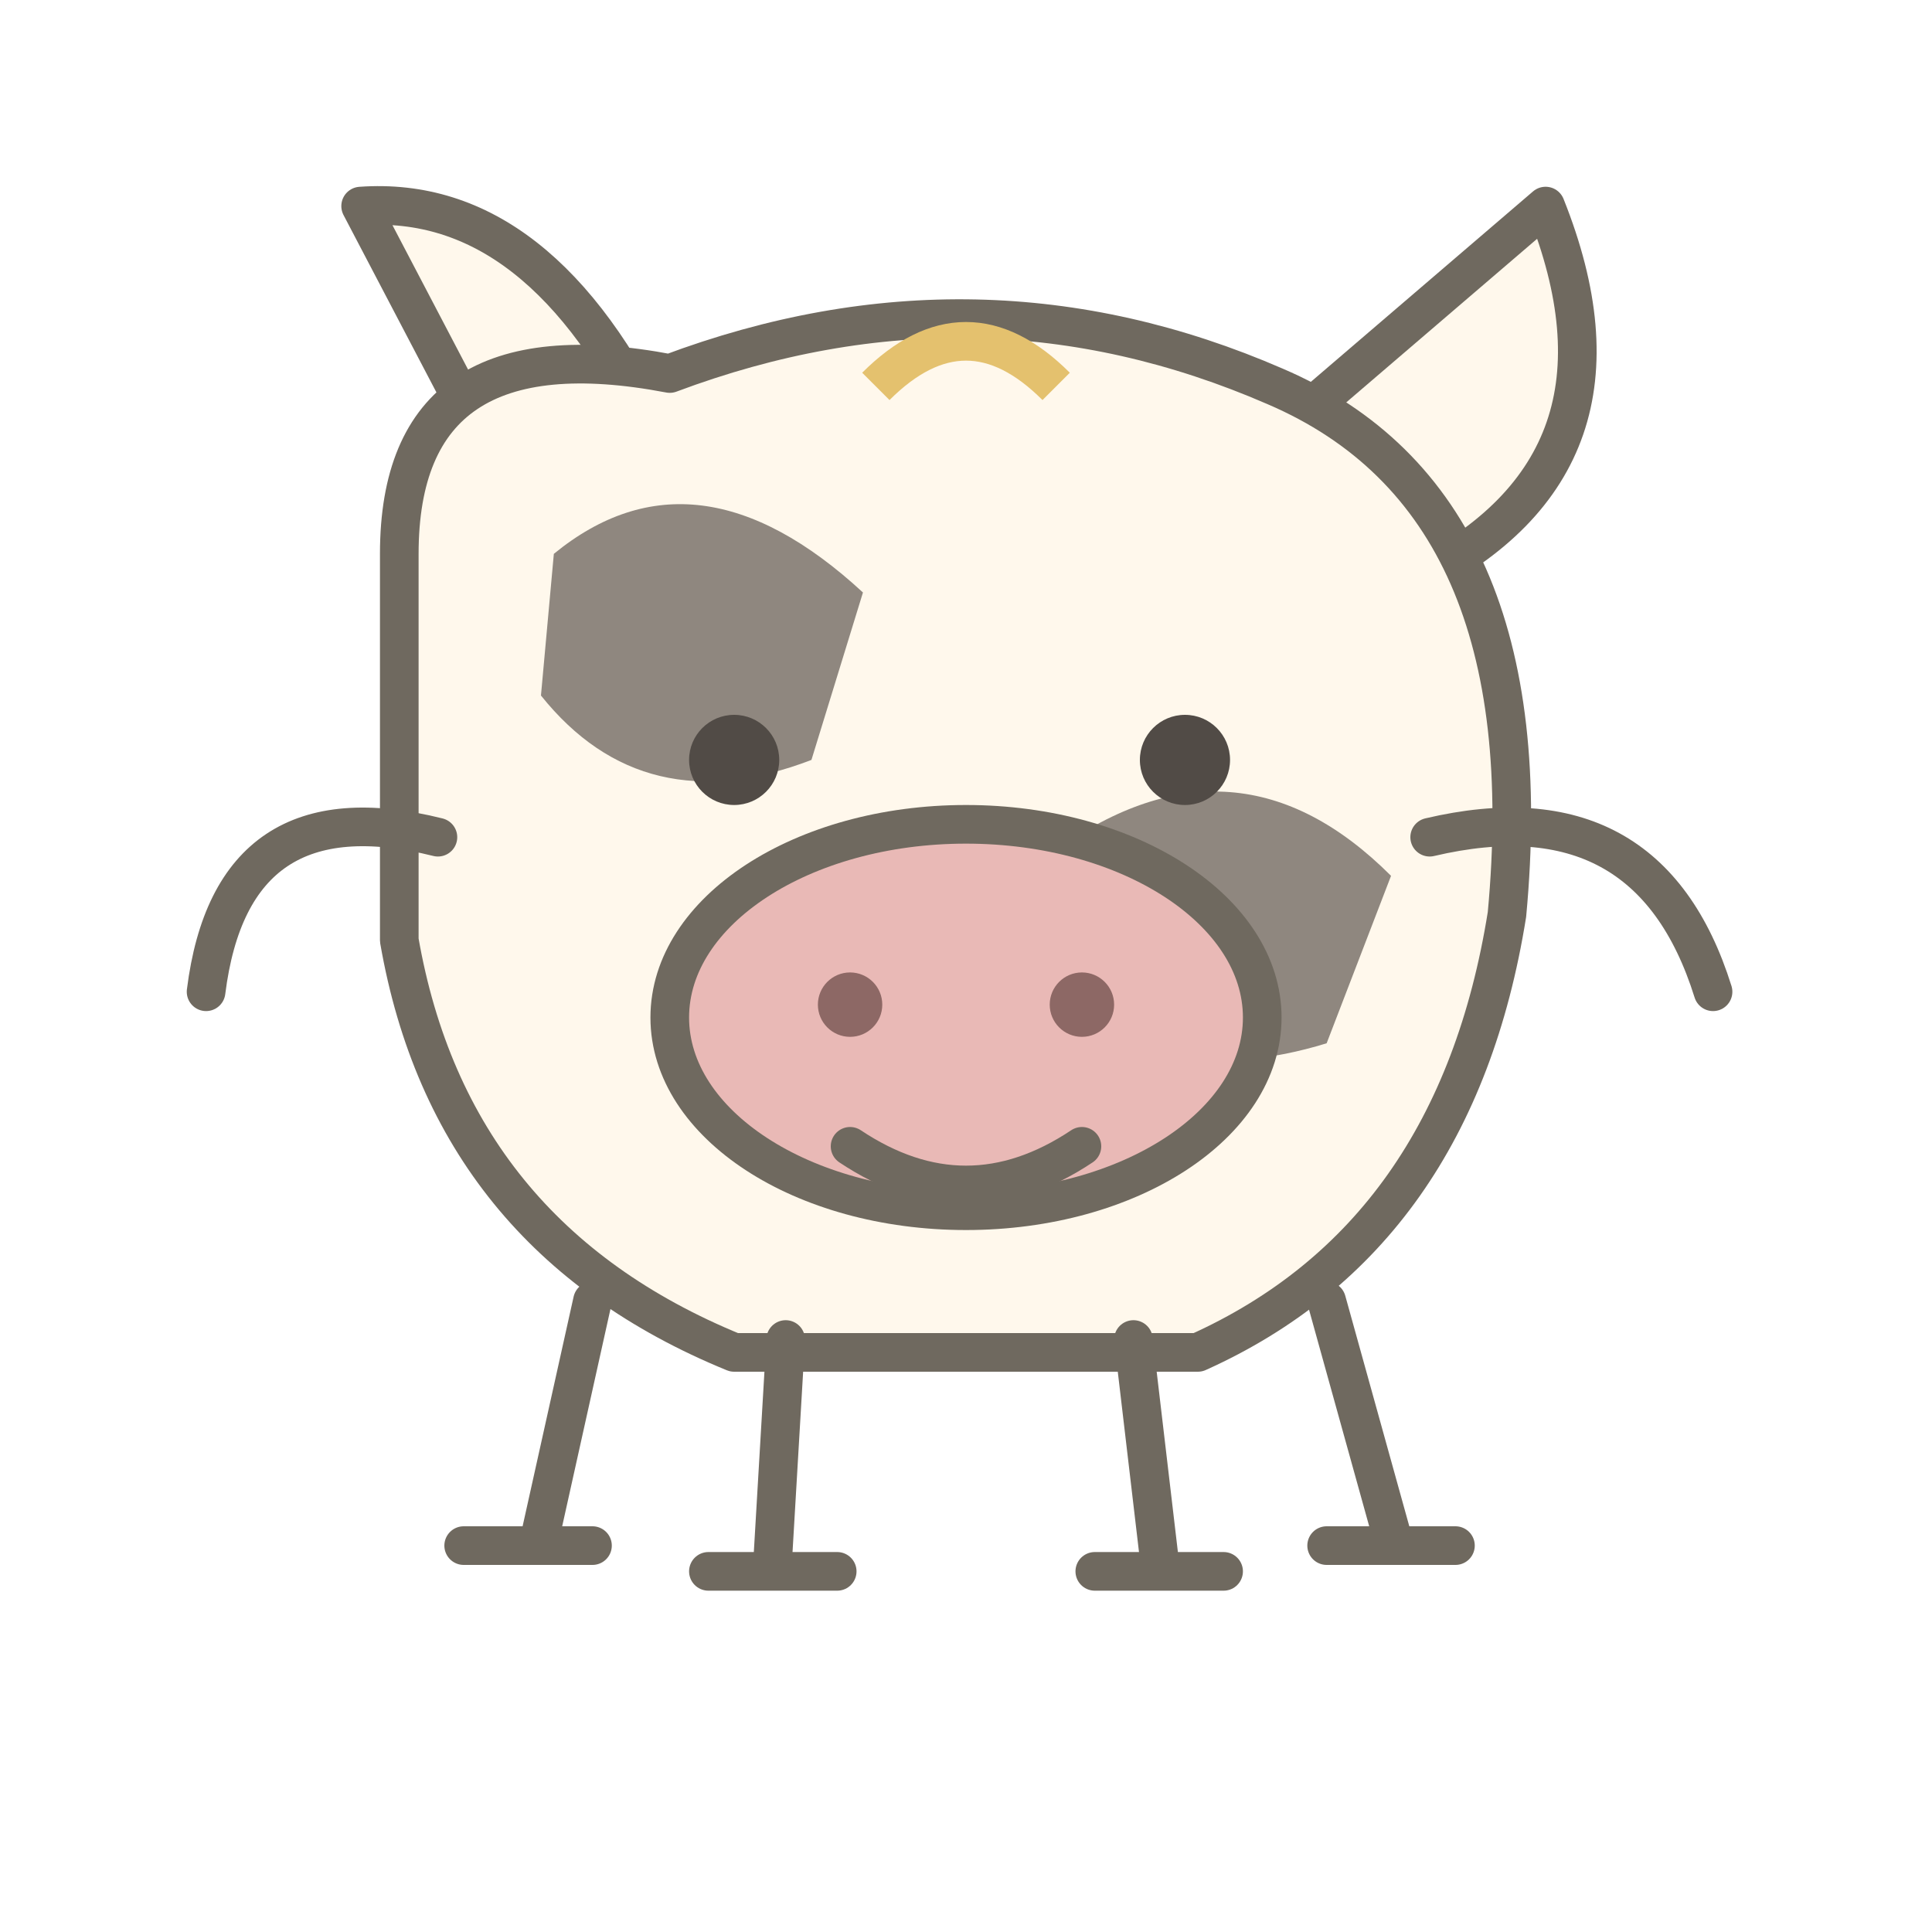
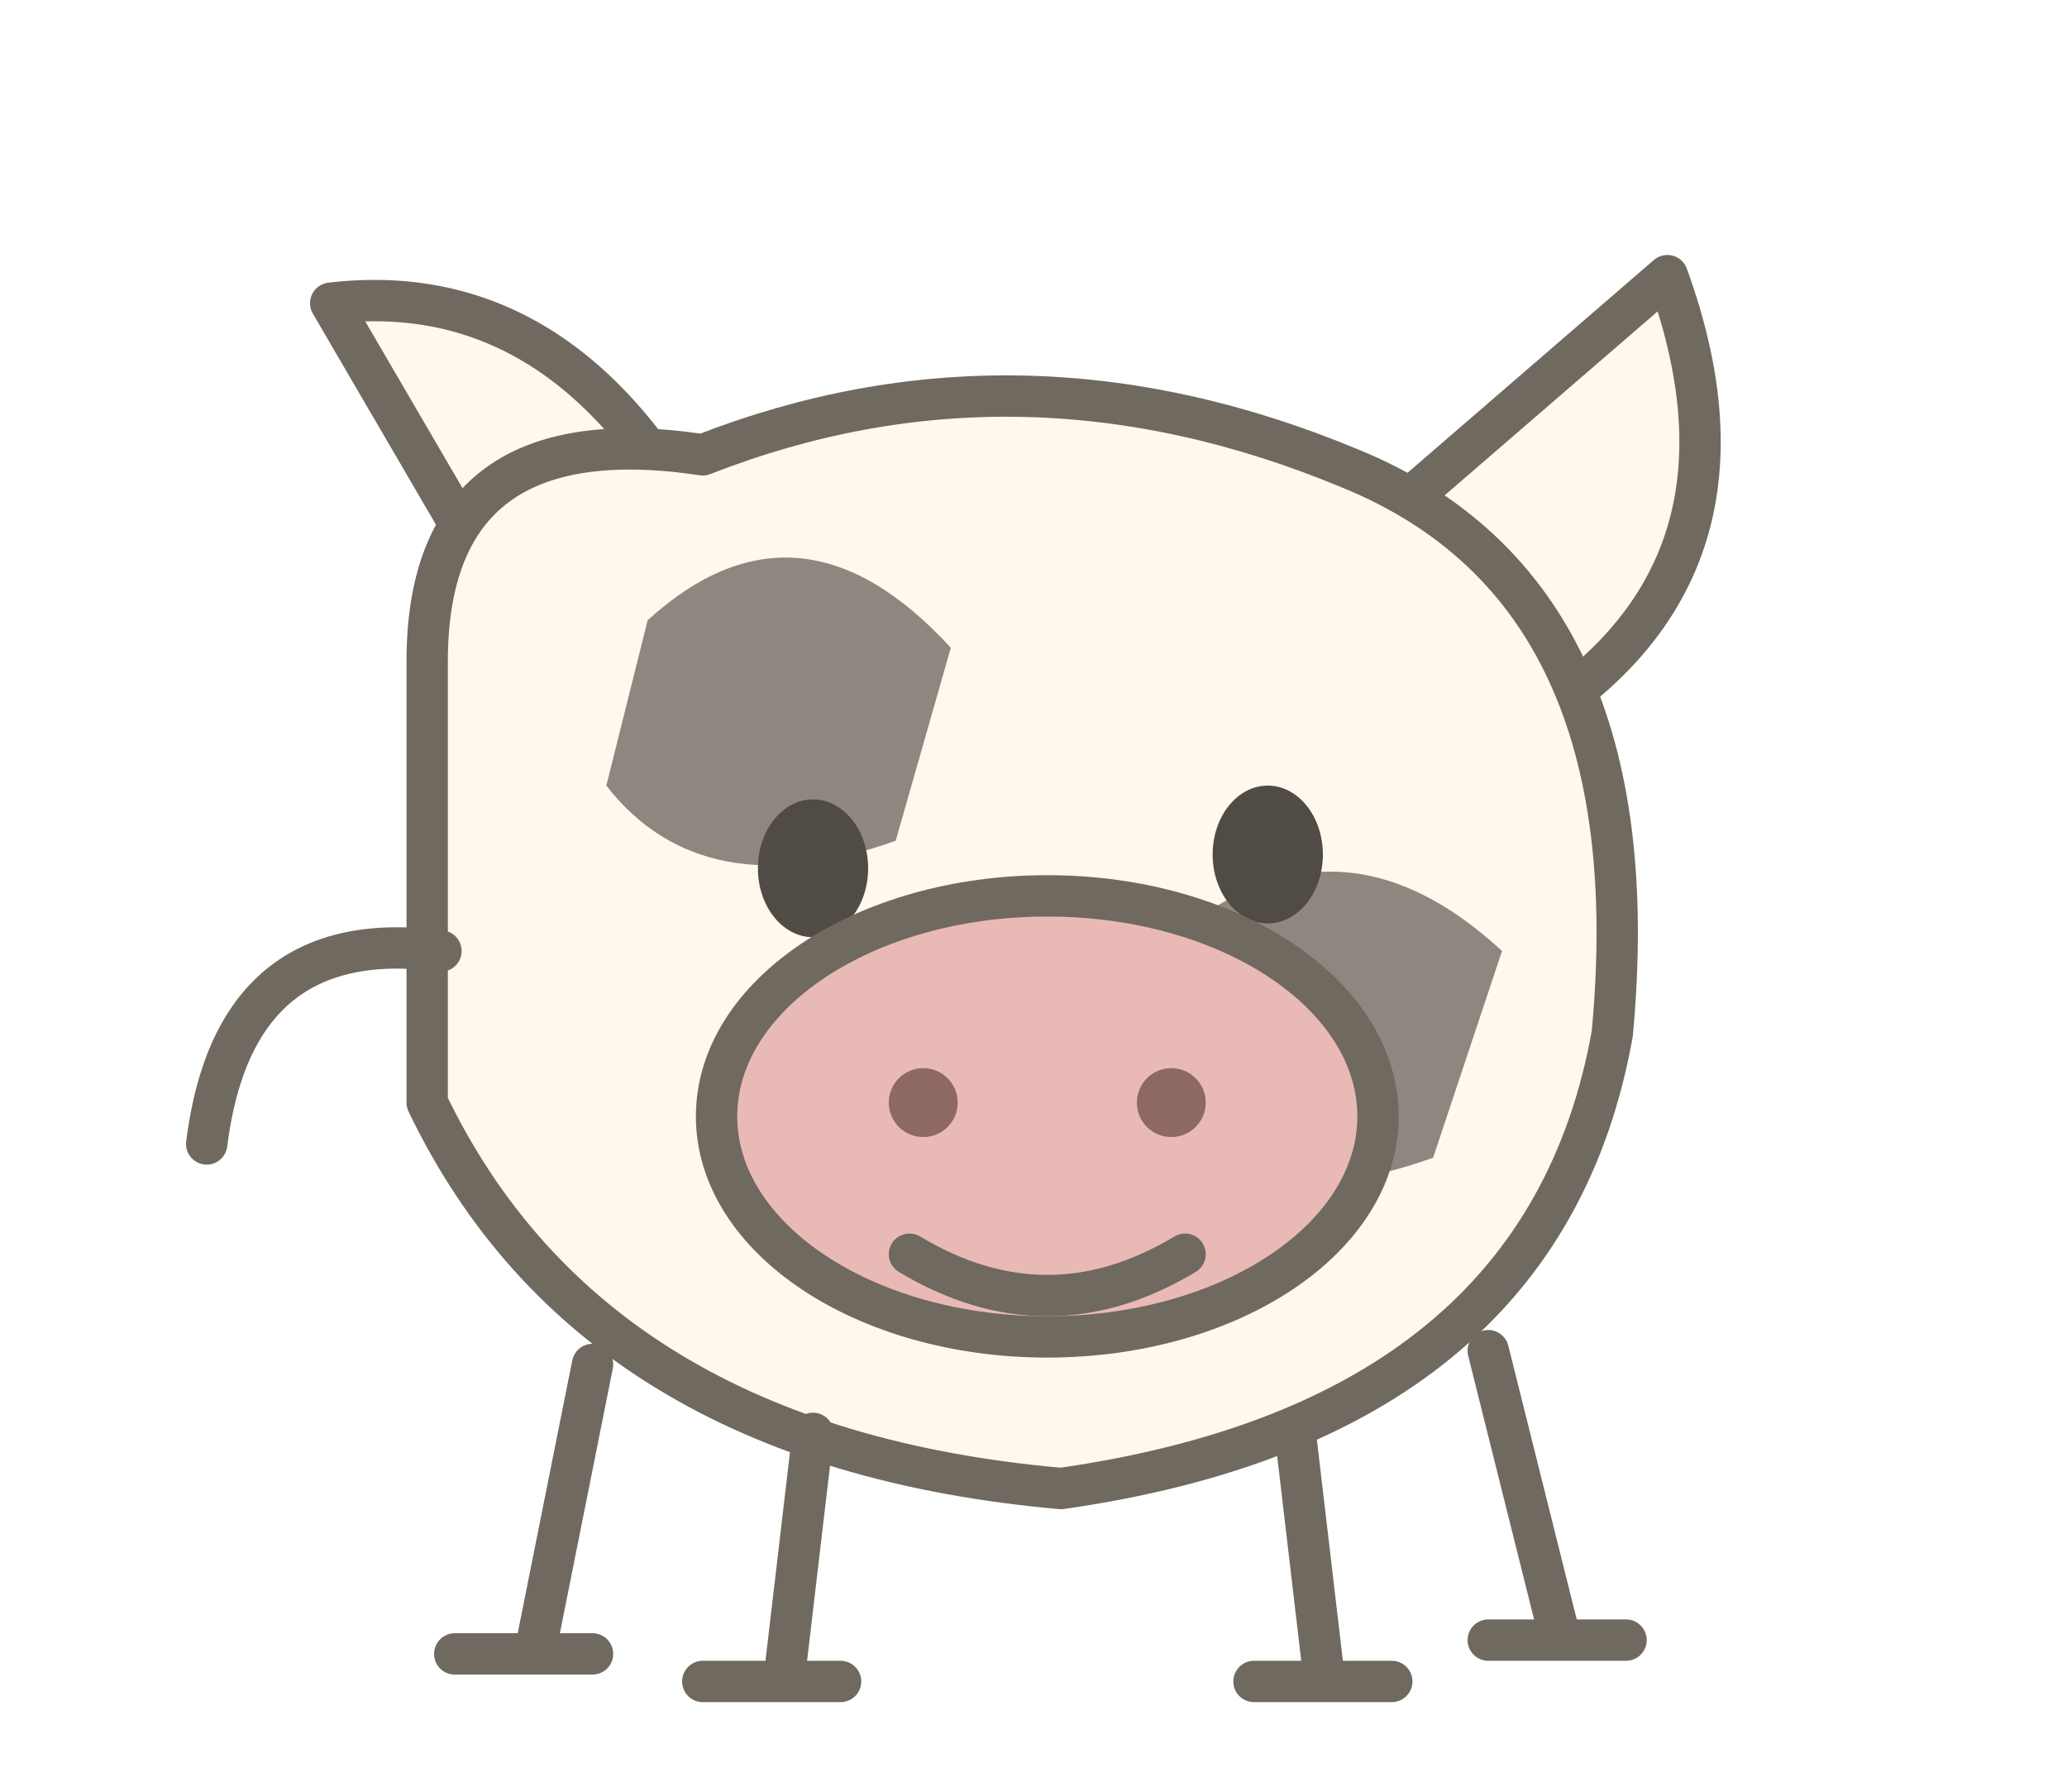
- <svg xmlns="http://www.w3.org/2000/svg" viewBox="0 0 150 150">
+ <svg xmlns="http://www.w3.org/2000/svg" viewBox="0 0 150 130">
  <g stroke="#6f695f" stroke-width="3" stroke-linecap="round" stroke-linejoin="round">
-     <path d="M39 37 28 16Q42 15 51 34M99 34 120 16Q128 36 110 45" fill="#fff8ec" />
-     <path d="M31 43Q31 25 52 29Q76 20 99 30Q120 39 117 71Q113 96 93 105L57 105Q35 96 31 73Z" fill="#fff8ec" />
-     <path d="M43 43Q54 34 67 46L63 59Q50 64 42 54Z M82 66Q96 56 108 68L103 81Q90 85 81 77Z" fill="#8f877f" stroke="none" />
-     <circle cx="57" cy="59" r="3.5" fill="#514b46" stroke="none" />
-     <circle cx="92" cy="59" r="3.5" fill="#514b46" stroke="none" />
-     <ellipse cx="75" cy="79" rx="23" ry="15" fill="#e9b9b6" />
-     <circle cx="66" cy="78" r="2.5" fill="#8d6865" stroke="none" />
-     <circle cx="84" cy="78" r="2.5" fill="#8d6865" stroke="none" />
-     <path d="M66 89Q75 95 84 89" fill="none" />
-     <path d="M46 101 42 119M61 104 60 121M88 104 90 121M103 101 108 119" fill="none" />
-     <path d="M36 120 46 120M55 122 65 122M85 122 95 122M103 120 113 120" fill="none" />
-     <path d="M34 65Q18 61 16 77M111 65Q128 61 133 77" fill="none" />
+     <path d="M38 46 L24 22 Q41 20 51 39 M99 39 L121 20 Q129 42 110 53" fill="#fff8ec" />
+     <path d="M31 48 Q31 30 51 33 Q74 24 98 34 Q120 43 117 75 Q112 103 77 108 Q43 105 31 80Z" fill="#fff8ec" />
+     <path d="M47 45 Q58 35 69 47 L65 61 Q51 66 44 57Z M83 70 Q96 57 109 69 L104 84 Q90 89 81 81Z" fill="#8f877f" stroke="none" />
+     <ellipse cx="59" cy="63" rx="4" ry="5" fill="#514b46" stroke="none" />
+     <ellipse cx="92" cy="62" rx="4" ry="5" fill="#514b46" stroke="none" />
+     <ellipse cx="76" cy="81" rx="24" ry="16" fill="#e9b9b6" />
+     <circle cx="67" cy="80" r="2.5" fill="#8d6865" stroke="none" />
+     <circle cx="85" cy="80" r="2.5" fill="#8d6865" stroke="none" />
+     <path d="M66 91 Q76 97 86 91" fill="none" />
+     <path d="M43 99 L39 119 M59 104 L57 121 M94 104 L96 121 M108 98 L113 118" fill="none" />
+     <path d="M33 120 L43 120 M51 122 L61 122 M91 122 L101 122 M108 119 L118 119" fill="none" />
+     <path d="M32 69 Q17 67 15 83" fill="none" />
  </g>
-   <path d="M68 30Q75 23 82 30" fill="none" stroke="#e4c16e" stroke-width="3" />
</svg>
